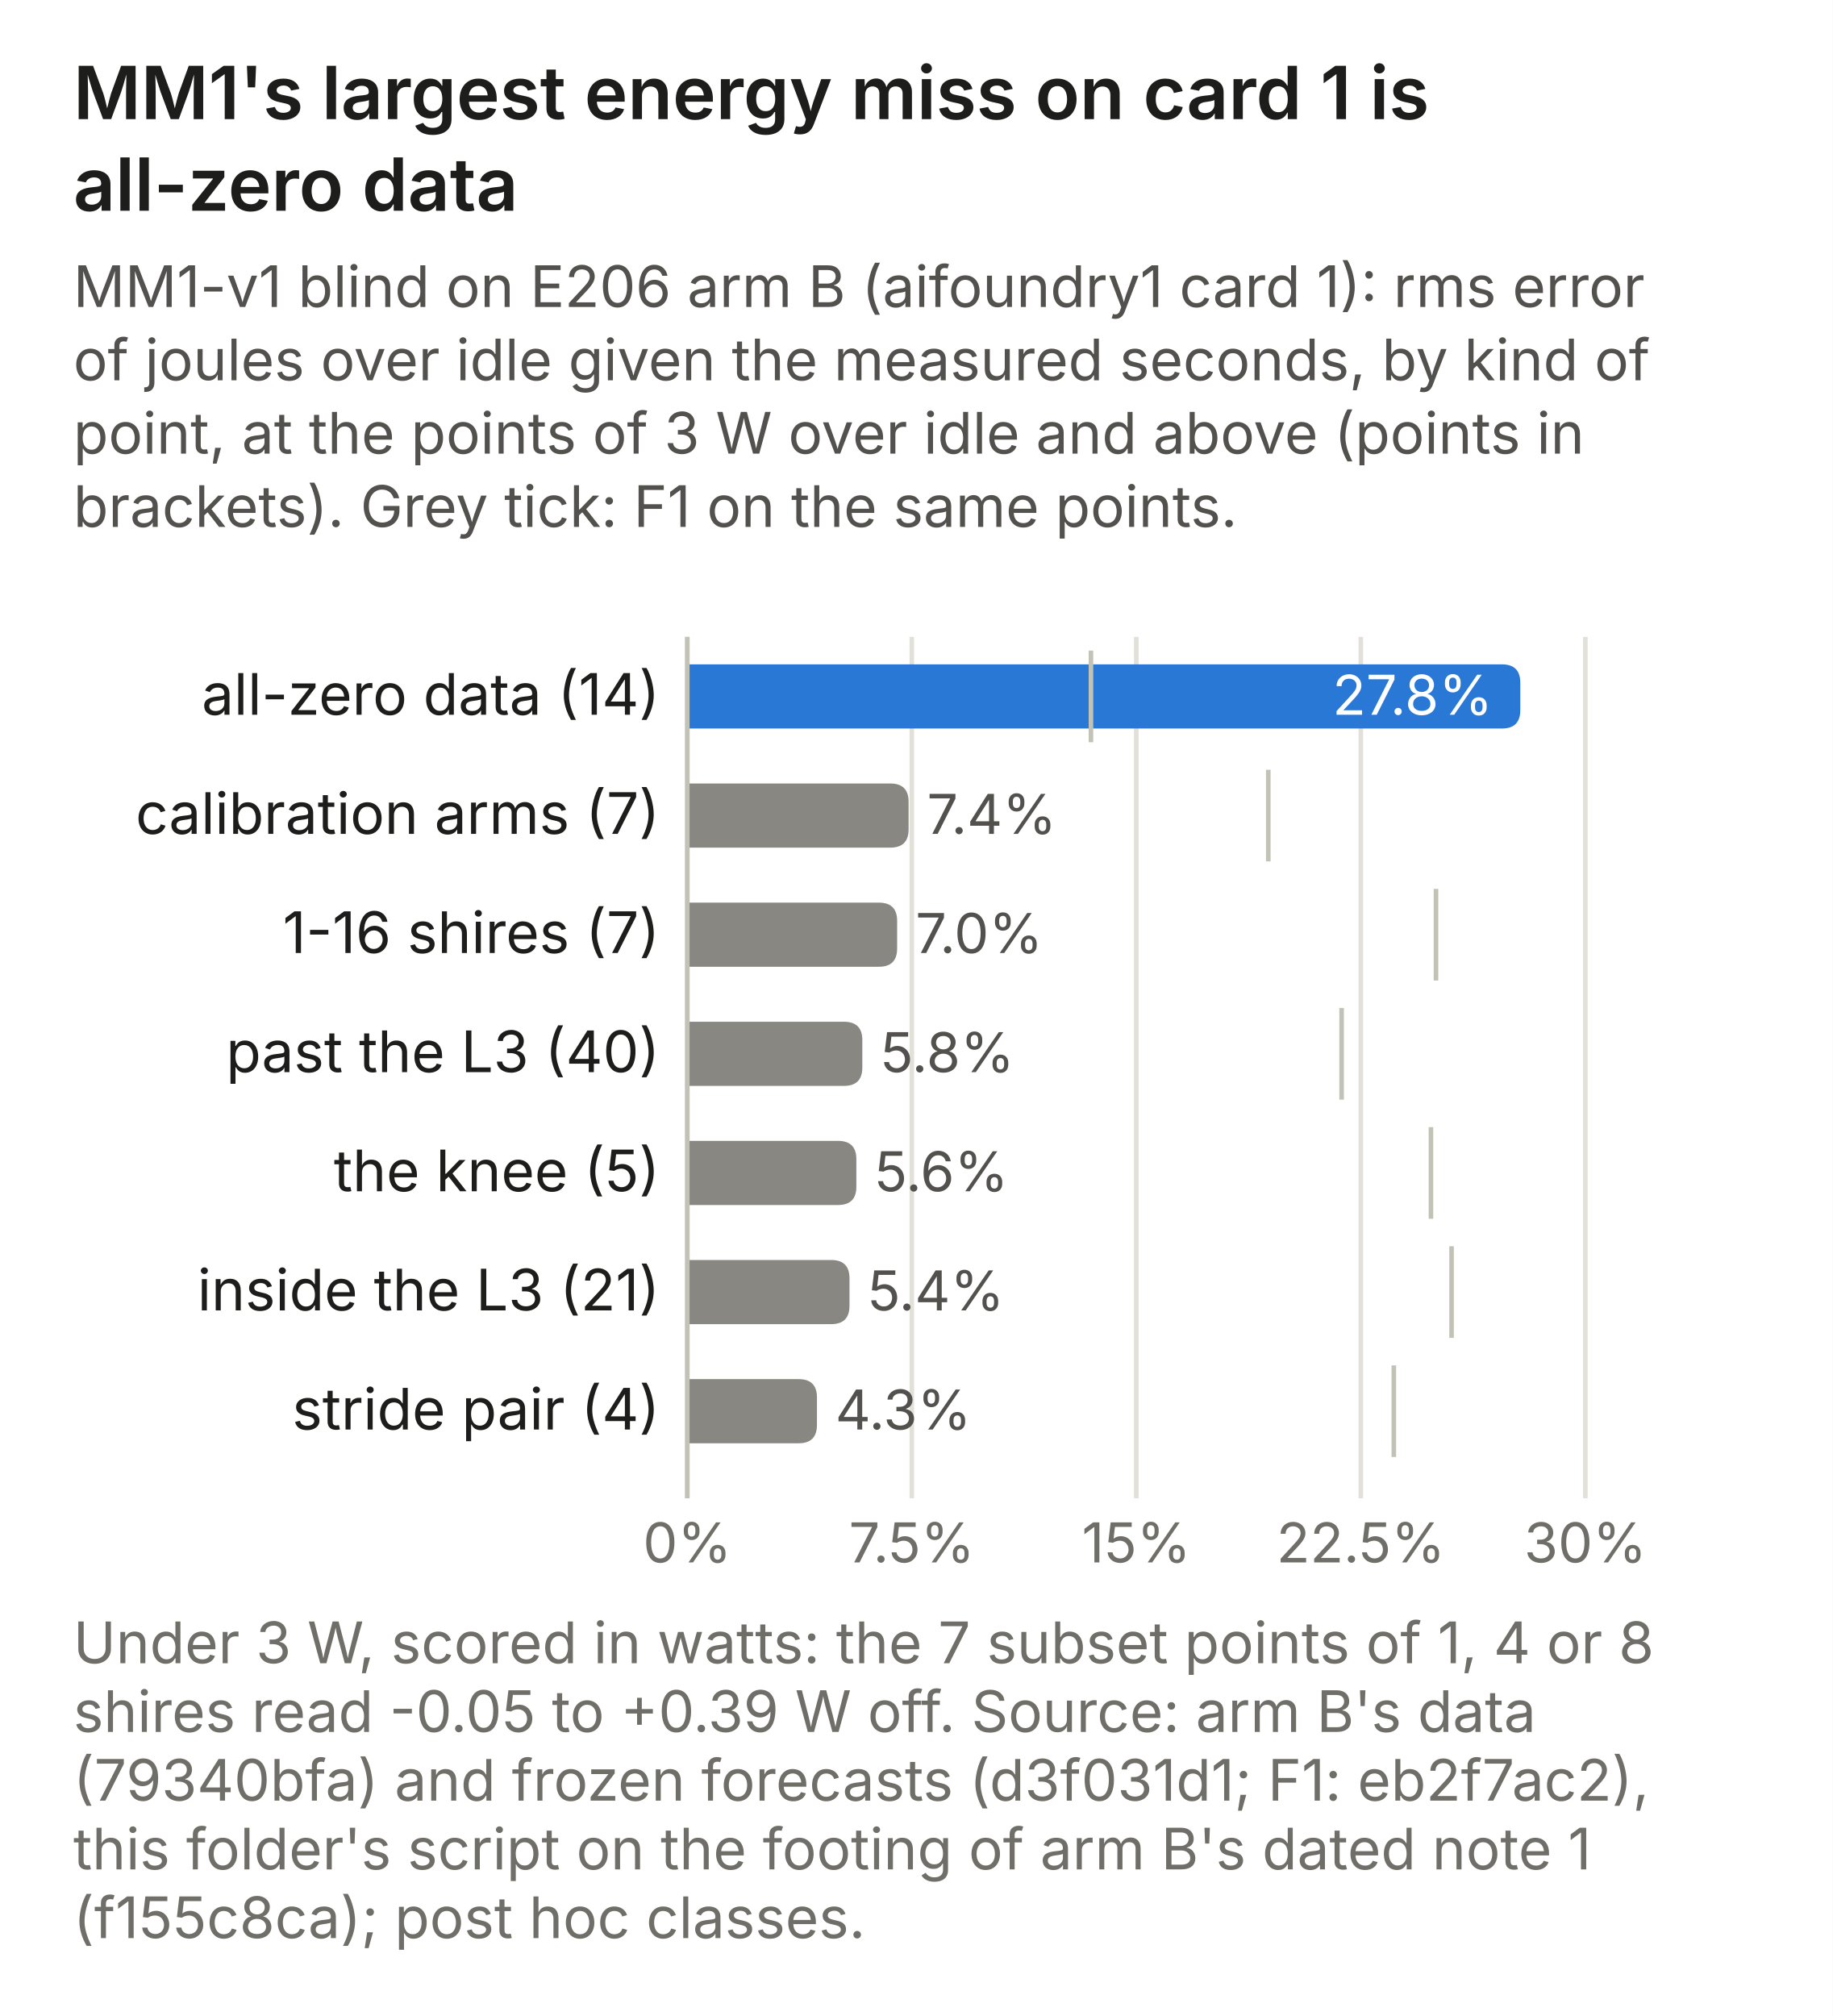
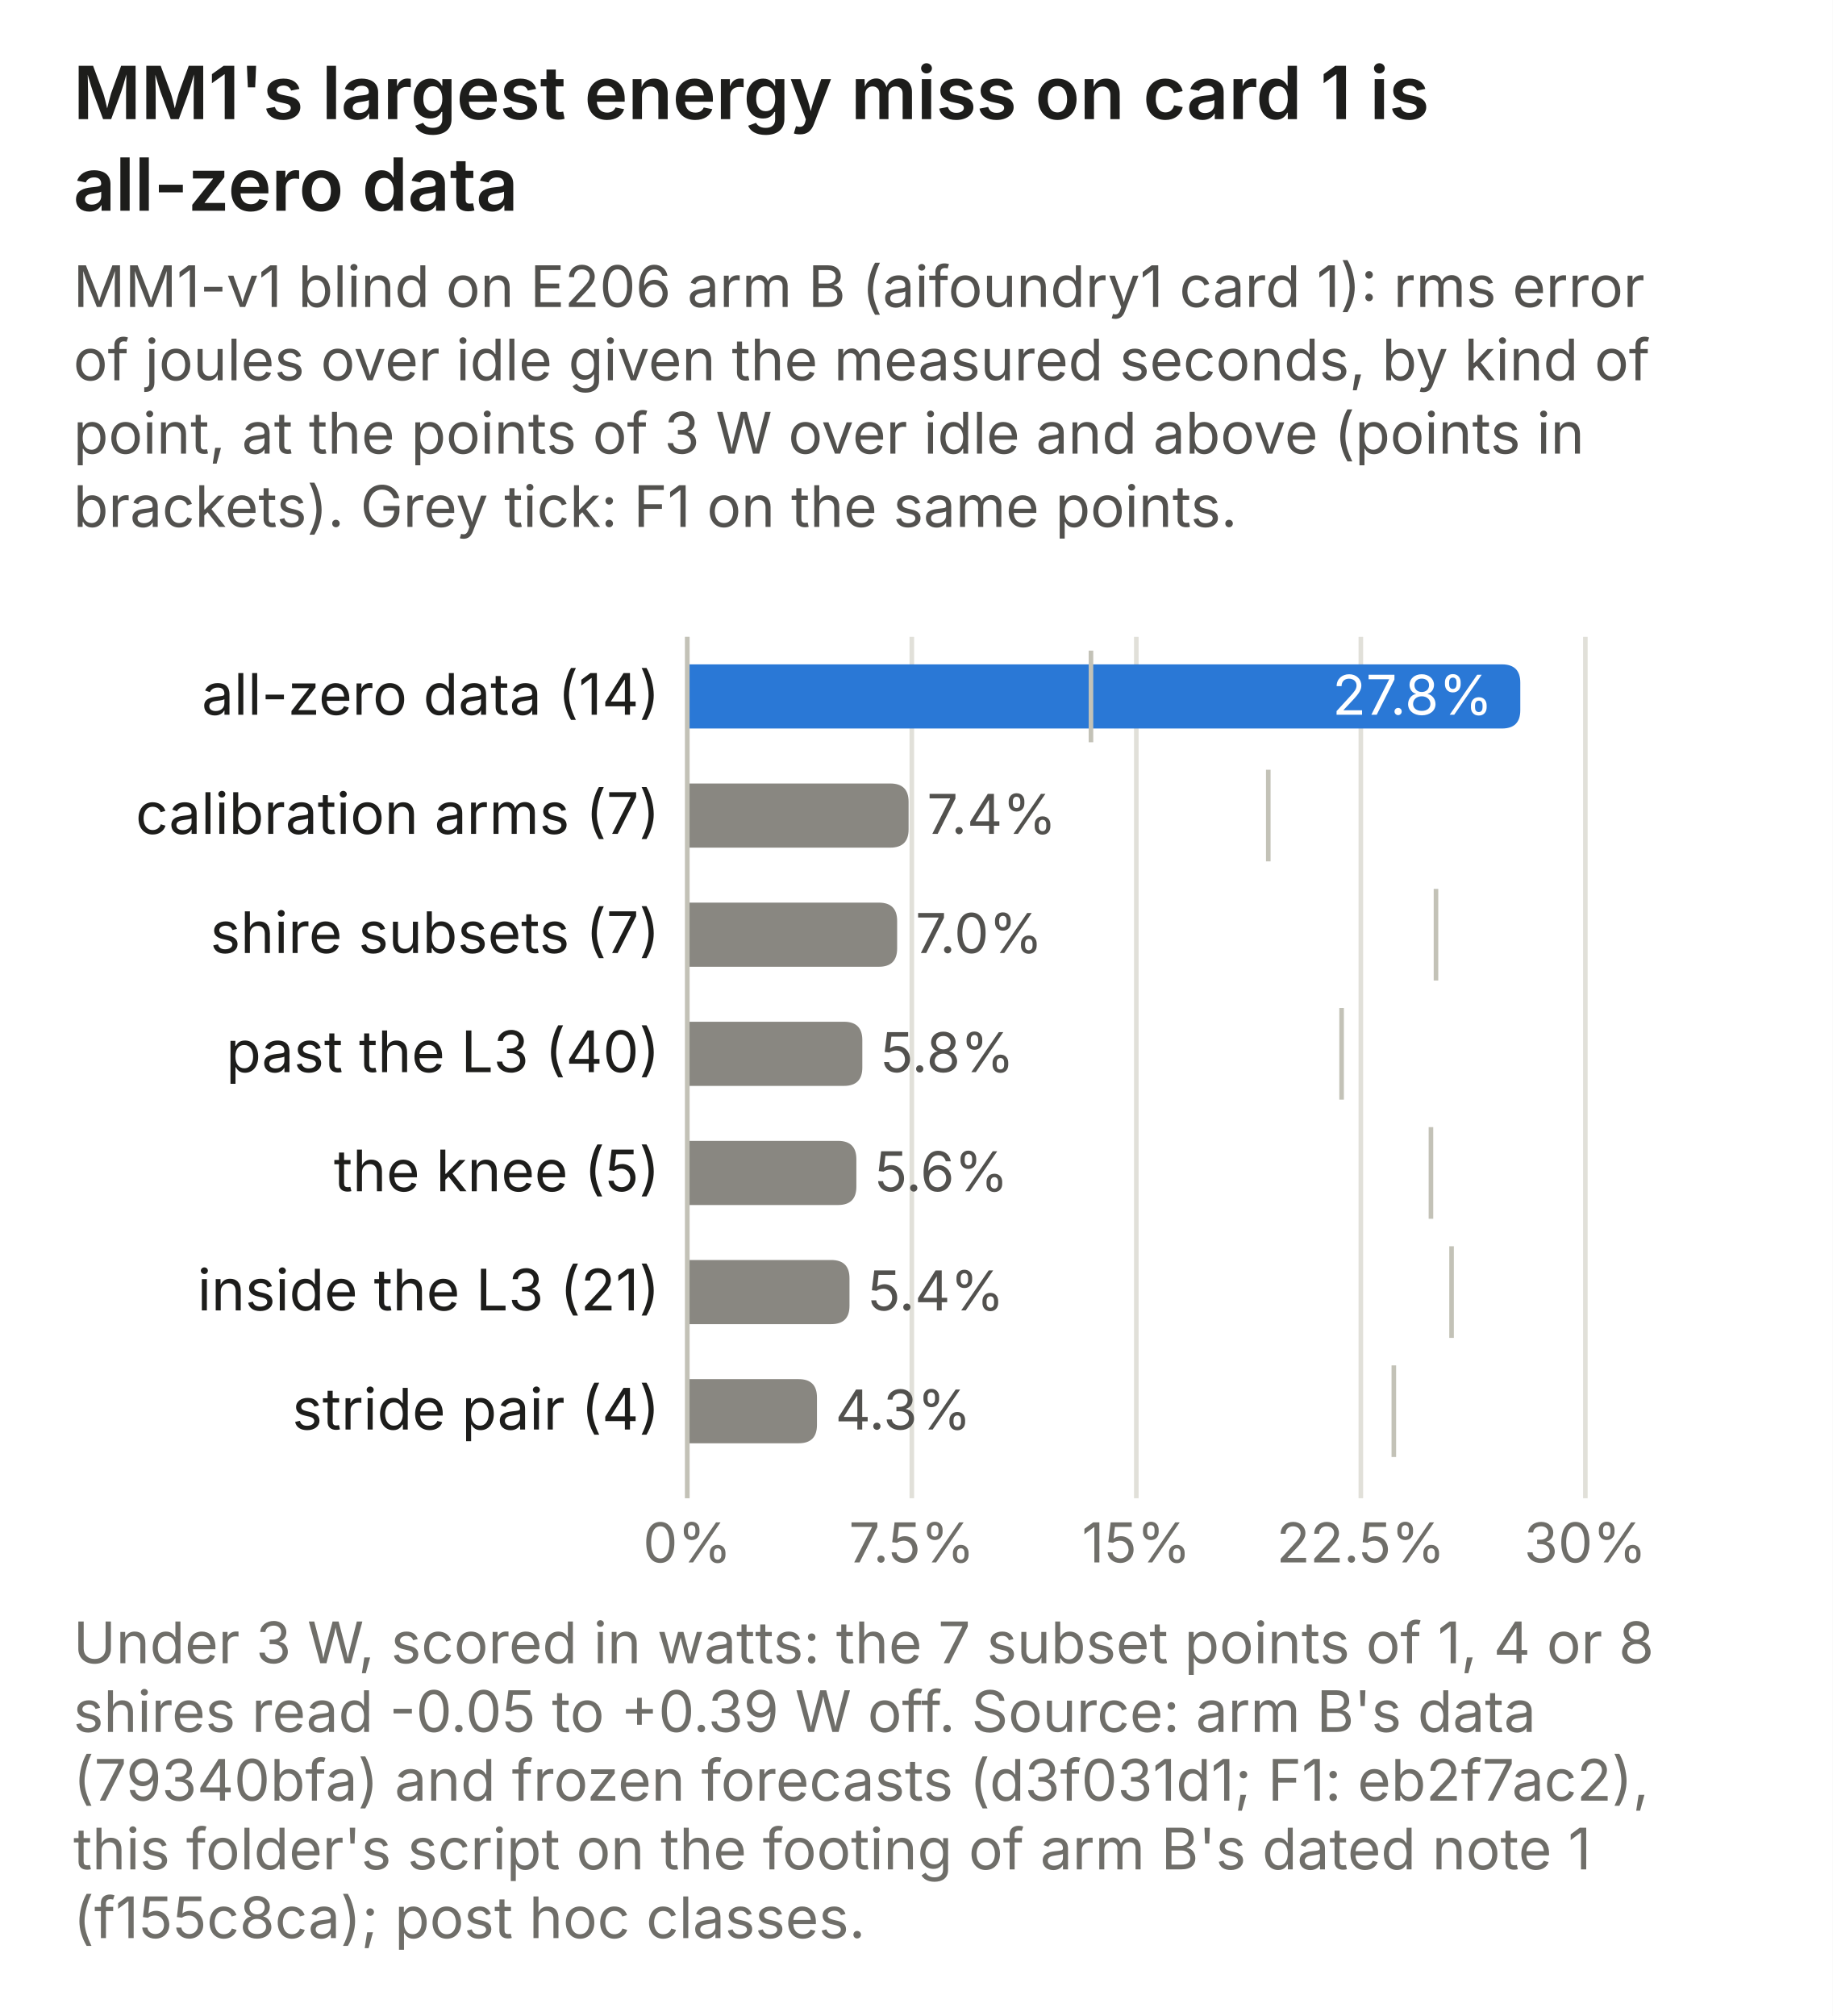
<svg xmlns="http://www.w3.org/2000/svg" width="400" height="440" viewBox="0 0 400 440" role="img" aria-labelledby="t d" style="max-width:100%;height:auto">
  <style>
  .bg{fill:#ffffff} .ink{fill:#1d1d1b} .ink2{fill:#52514e} .muted{fill:#6f6e69}
  .grid{stroke:#e1e0d9;stroke-width:1} .base{stroke:#c3c2b7;stroke-width:1}
  .acc{fill:#2a78d6} .accs{stroke:#2a78d6} .gry{fill:#898781} .gry2{fill:#52514e} .hol{fill:#ffffff;stroke:#2a78d6;stroke-width:2}
  .box{fill:#f4f8fd;stroke:#2a78d6;stroke-width:1.2} .boxg{fill:#f6f6f4;stroke:#c3c2b7;stroke-width:1} .arrow{stroke:#52514e;stroke-width:1.5;fill:none}
  .band{fill:#2a78d6;fill-opacity:0.10} .inv{fill:#ffffff}
  text{font-family:system-ui,-apple-system,"Segoe UI",sans-serif}
  .t1{font-size:16px;font-weight:600} .t2{font-size:13px} .t3{font-size:12.5px} .tn{font-size:12px;font-variant-numeric:tabular-nums}
  @media (prefers-color-scheme: dark){
    .bg{fill:#1a1a19} .ink{fill:#f0efec} .ink2{fill:#c3c2b7} .muted{fill:#a9a8a0}
    .grid{stroke:#2c2c2a} .base{stroke:#383835}
    .acc{fill:#3987e5} .accs{stroke:#3987e5} .gry{fill:#898781} .gry2{fill:#c3c2b7} .hol{fill:#1a1a19;stroke:#3987e5}
    .box{fill:#1f2733;stroke:#3987e5} .boxg{fill:#232321;stroke:#383835} .arrow{stroke:#c3c2b7} .band{fill:#3987e5}
  }
</style>
  <rect class="bg" x="0" y="0" width="400" height="440" />
  <text x="16.0" y="26.0" class="t1 ink" text-anchor="start">MM1's largest energy miss on card 1 is</text>
  <text x="16.0" y="46.0" class="t1 ink" text-anchor="start">all-zero data</text>
  <text x="16.0" y="67.0" class="t3 ink2" text-anchor="start">MM1-v1 blind on E206 arm B (aifoundry1 card 1): rms error</text>
  <text x="16.0" y="83.0" class="t3 ink2" text-anchor="start">of joules over idle given the measured seconds, by kind of</text>
  <text x="16.0" y="99.0" class="t3 ink2" text-anchor="start">point, at the points of 3 W over idle and above (points in</text>
  <text x="16.0" y="115.0" class="t3 ink2" text-anchor="start">brackets). Grey tick: F1 on the same points.</text>
  <line class="grid" x1="150.0" y1="139" x2="150.0" y2="327" />
  <text x="150.0" y="341.0" class="tn muted" text-anchor="middle">0%</text>
  <line class="grid" x1="199.0" y1="139" x2="199.0" y2="327" />
  <text x="199.0" y="341.0" class="tn muted" text-anchor="middle">7.5%</text>
  <line class="grid" x1="248.0" y1="139" x2="248.0" y2="327" />
  <text x="248.0" y="341.0" class="tn muted" text-anchor="middle">15%</text>
  <line class="grid" x1="297.0" y1="139" x2="297.0" y2="327" />
  <text x="297.0" y="341.0" class="tn muted" text-anchor="middle">22.5%</text>
  <line class="grid" x1="346.0" y1="139" x2="346.0" y2="327" />
  <text x="346.0" y="341.0" class="tn muted" text-anchor="middle">30%</text>
  <path class="acc" d="M 150.0 145.0 L 327.8 145.0 Q 331.8 145.0 331.8 149.0 L 331.8 155.0 Q 331.8 159.0 327.8 159.0 L 150.0 159.0 Z" />
  <text x="144.0" y="156.0" class="t3 ink" text-anchor="end">all-zero data (14)</text>
  <text x="325.8" y="156.0" class="tn inv" text-anchor="end">27.8%</text>
  <path class="gry" d="M 150.0 171.0 L 194.3 171.0 Q 198.3 171.0 198.3 175.0 L 198.3 181.0 Q 198.3 185.0 194.3 185.0 L 150.0 185.0 Z" />
  <text x="144.0" y="182.0" class="t3 ink" text-anchor="end">calibration arms (7)</text>
  <text x="202.3" y="182.0" class="tn ink2" text-anchor="start">7.4%</text>
  <path class="gry" d="M 150.0 197.0 L 191.8 197.0 Q 195.8 197.0 195.8 201.0 L 195.8 207.0 Q 195.8 211.0 191.8 211.0 L 150.0 211.0 Z" />
-   <text x="144.0" y="208.0" class="t3 ink" text-anchor="end">1-16 shires (7)</text>
+   <text x="144.0" y="208.0" class="t3 ink" text-anchor="end">shire subsets (7)</text>
  <text x="199.8" y="208.0" class="tn ink2" text-anchor="start">7.0%</text>
  <path class="gry" d="M 150.0 223.0 L 184.2 223.0 Q 188.2 223.0 188.2 227.0 L 188.2 233.0 Q 188.2 237.0 184.2 237.0 L 150.0 237.0 Z" />
  <text x="144.0" y="234.0" class="t3 ink" text-anchor="end">past the L3 (40)</text>
  <text x="192.2" y="234.0" class="tn ink2" text-anchor="start">5.8%</text>
  <path class="gry" d="M 150.0 249.0 L 182.9 249.0 Q 186.9 249.0 186.9 253.0 L 186.9 259.0 Q 186.9 263.0 182.9 263.0 L 150.0 263.0 Z" />
  <text x="144.0" y="260.0" class="t3 ink" text-anchor="end">the knee (5)</text>
  <text x="190.9" y="260.0" class="tn ink2" text-anchor="start">5.6%</text>
  <path class="gry" d="M 150.0 275.0 L 181.4 275.0 Q 185.4 275.0 185.4 279.0 L 185.4 285.0 Q 185.4 289.0 181.4 289.0 L 150.0 289.0 Z" />
  <text x="144.0" y="286.0" class="t3 ink" text-anchor="end">inside the L3 (21)</text>
  <text x="189.4" y="286.0" class="tn ink2" text-anchor="start">5.4%</text>
  <path class="gry" d="M 150.0 301.0 L 174.3 301.0 Q 178.3 301.0 178.3 305.0 L 178.3 311.0 Q 178.3 315.0 174.3 315.0 L 150.0 315.0 Z" />
  <text x="144.0" y="312.0" class="t3 ink" text-anchor="end">stride pair (4)</text>
  <text x="182.3" y="312.0" class="tn ink2" text-anchor="start">4.3%</text>
  <line class="base" x1="150" y1="139" x2="150" y2="327" />
  <line x1="238.1" y1="142" x2="238.1" y2="162" class="base" stroke-width="2" />
  <line x1="276.8" y1="168" x2="276.8" y2="188" class="base" stroke-width="2" />
  <line x1="313.4" y1="194" x2="313.4" y2="214" class="base" stroke-width="2" />
  <line x1="292.8" y1="220" x2="292.8" y2="240" class="base" stroke-width="2" />
  <line x1="312.3" y1="246" x2="312.3" y2="266" class="base" stroke-width="2" />
  <line x1="316.8" y1="272" x2="316.8" y2="292" class="base" stroke-width="2" />
  <line x1="304.2" y1="298" x2="304.2" y2="318" class="base" stroke-width="2" />
  <text x="16.0" y="363.0" class="t3 muted" text-anchor="start">Under 3 W, scored in watts: the 7 subset points of 1, 4 or 8</text>
  <text x="16.0" y="378.0" class="t3 muted" text-anchor="start">shires read -0.05 to +0.39 W off. Source: arm B's data</text>
  <text x="16.0" y="393.0" class="t3 muted" text-anchor="start">(79340bfa) and frozen forecasts (d3f031d1; F1: eb2f7ac2),</text>
  <text x="16.0" y="408.0" class="t3 muted" text-anchor="start">this folder's script on the footing of arm B's dated note 1</text>
  <text x="16.0" y="423.0" class="t3 muted" text-anchor="start">(f155c8ca); post hoc classes.</text>
</svg>
